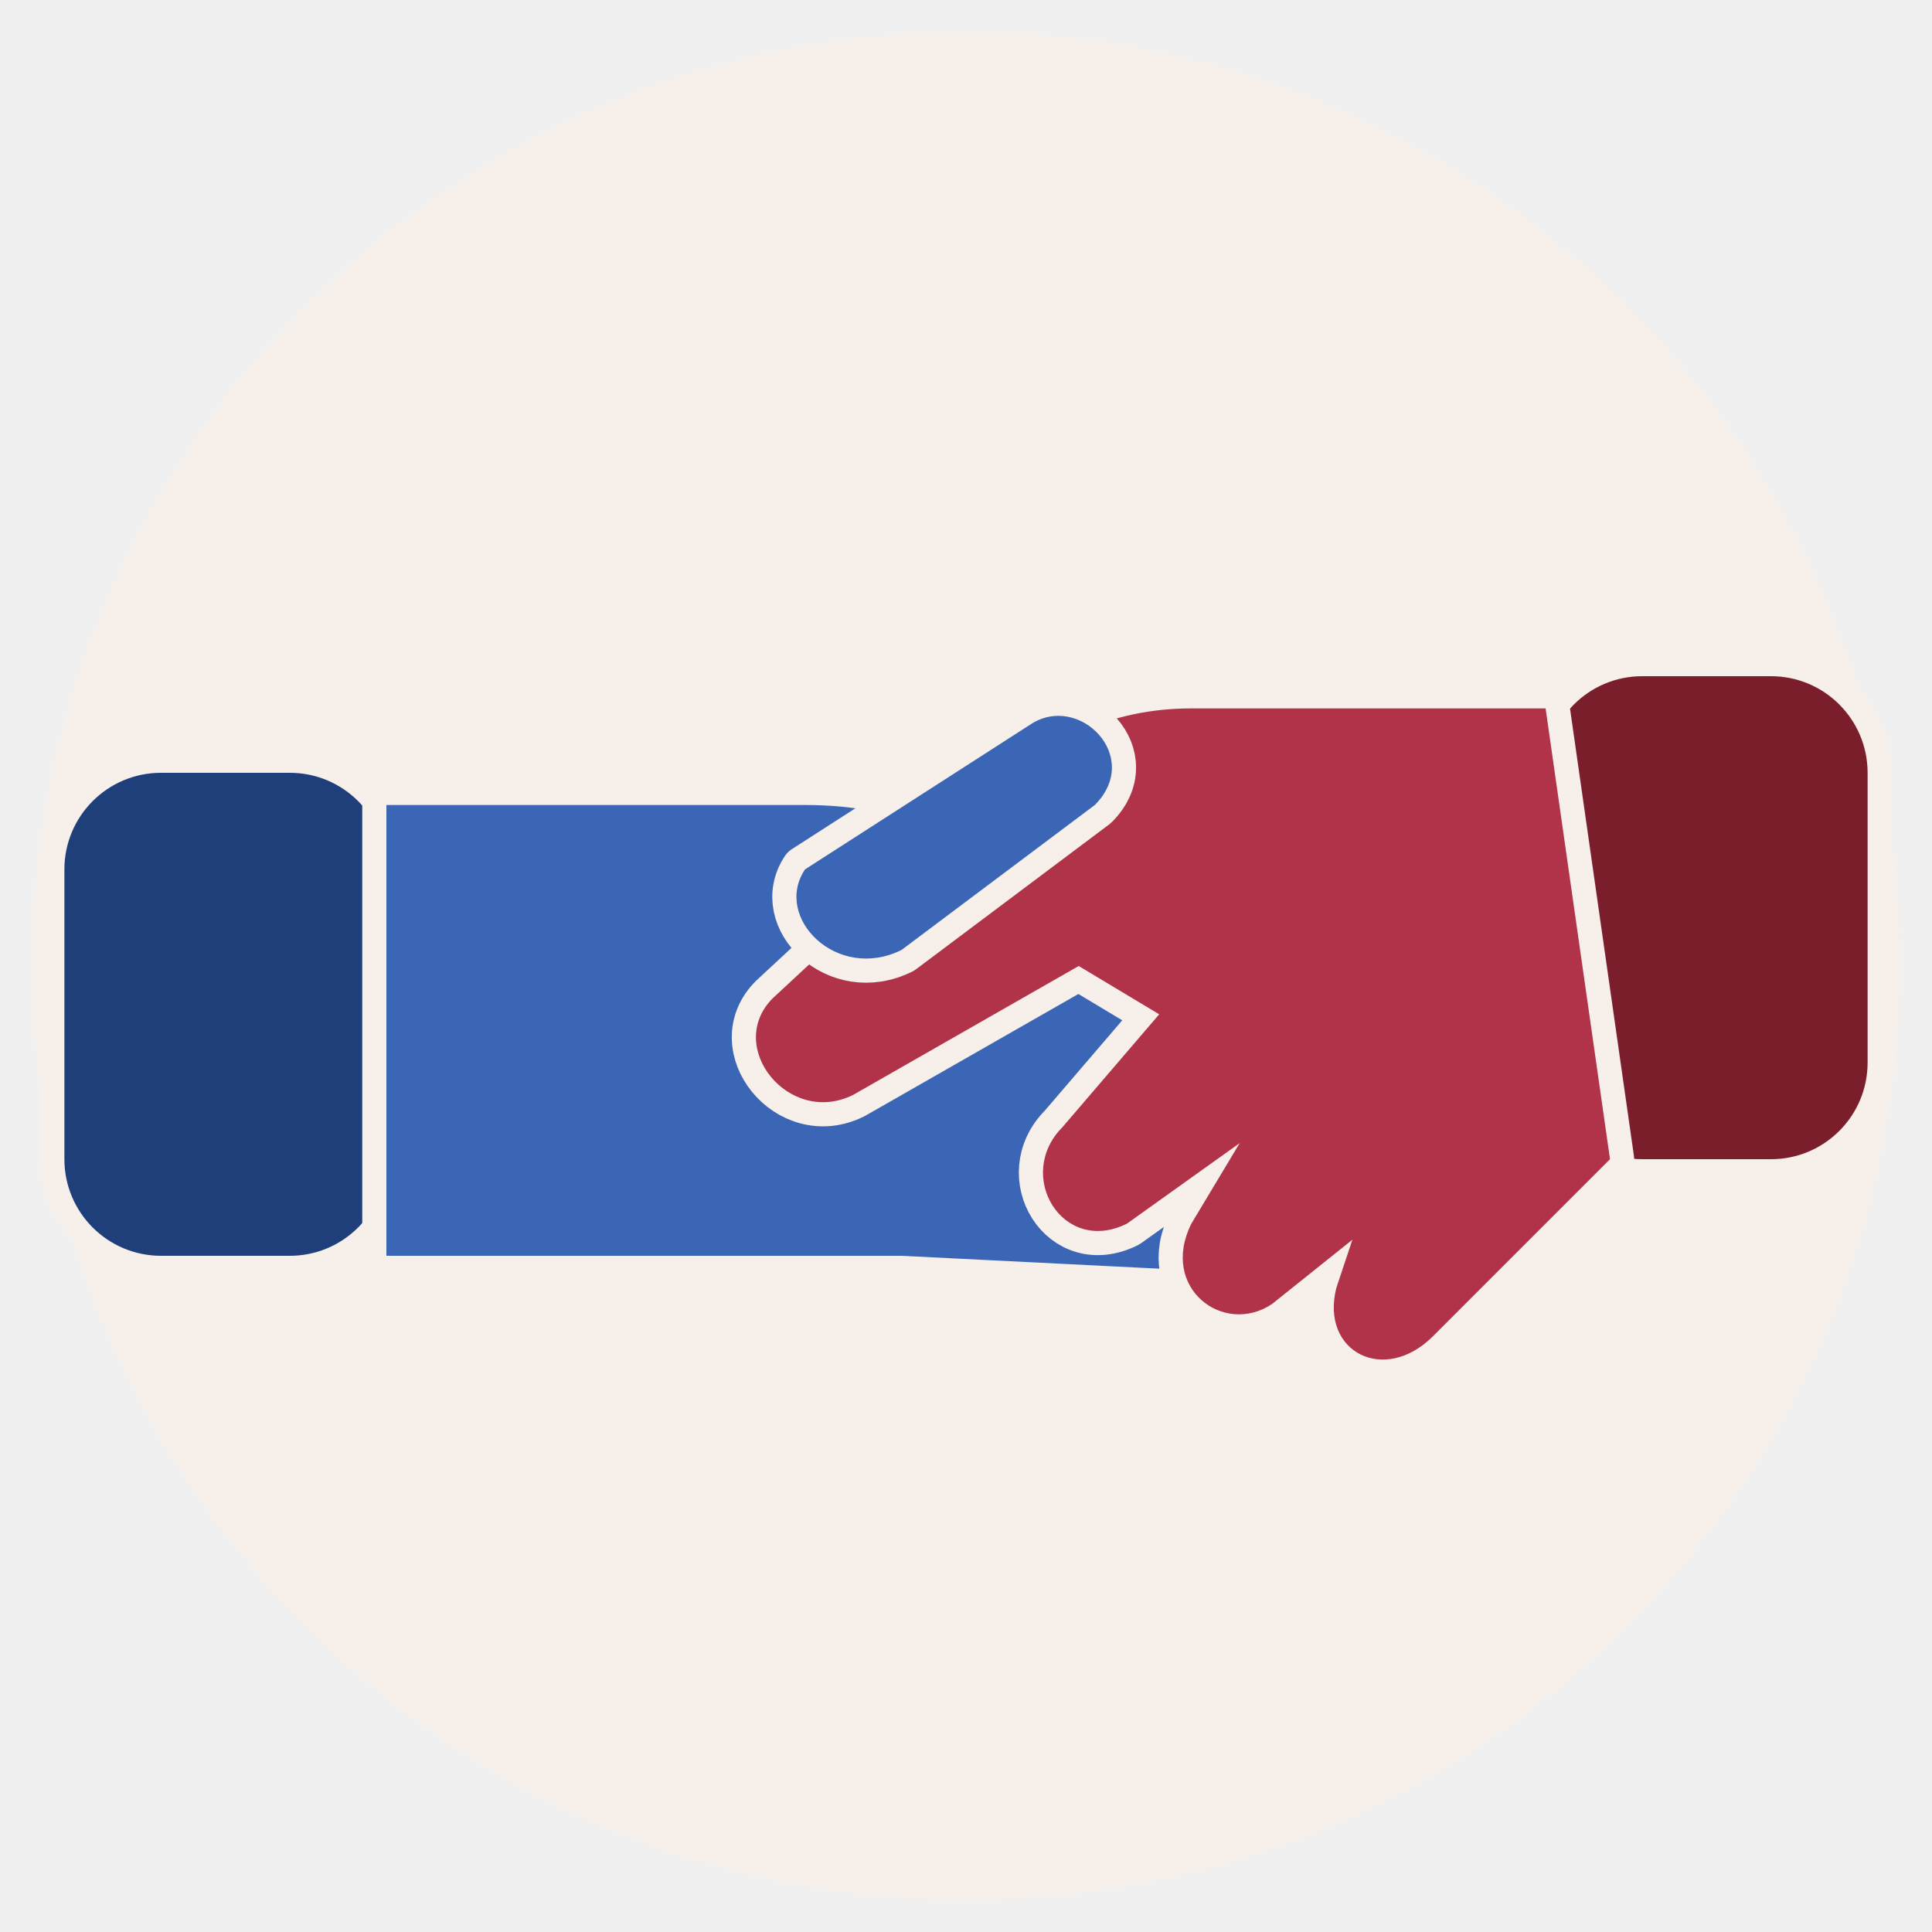
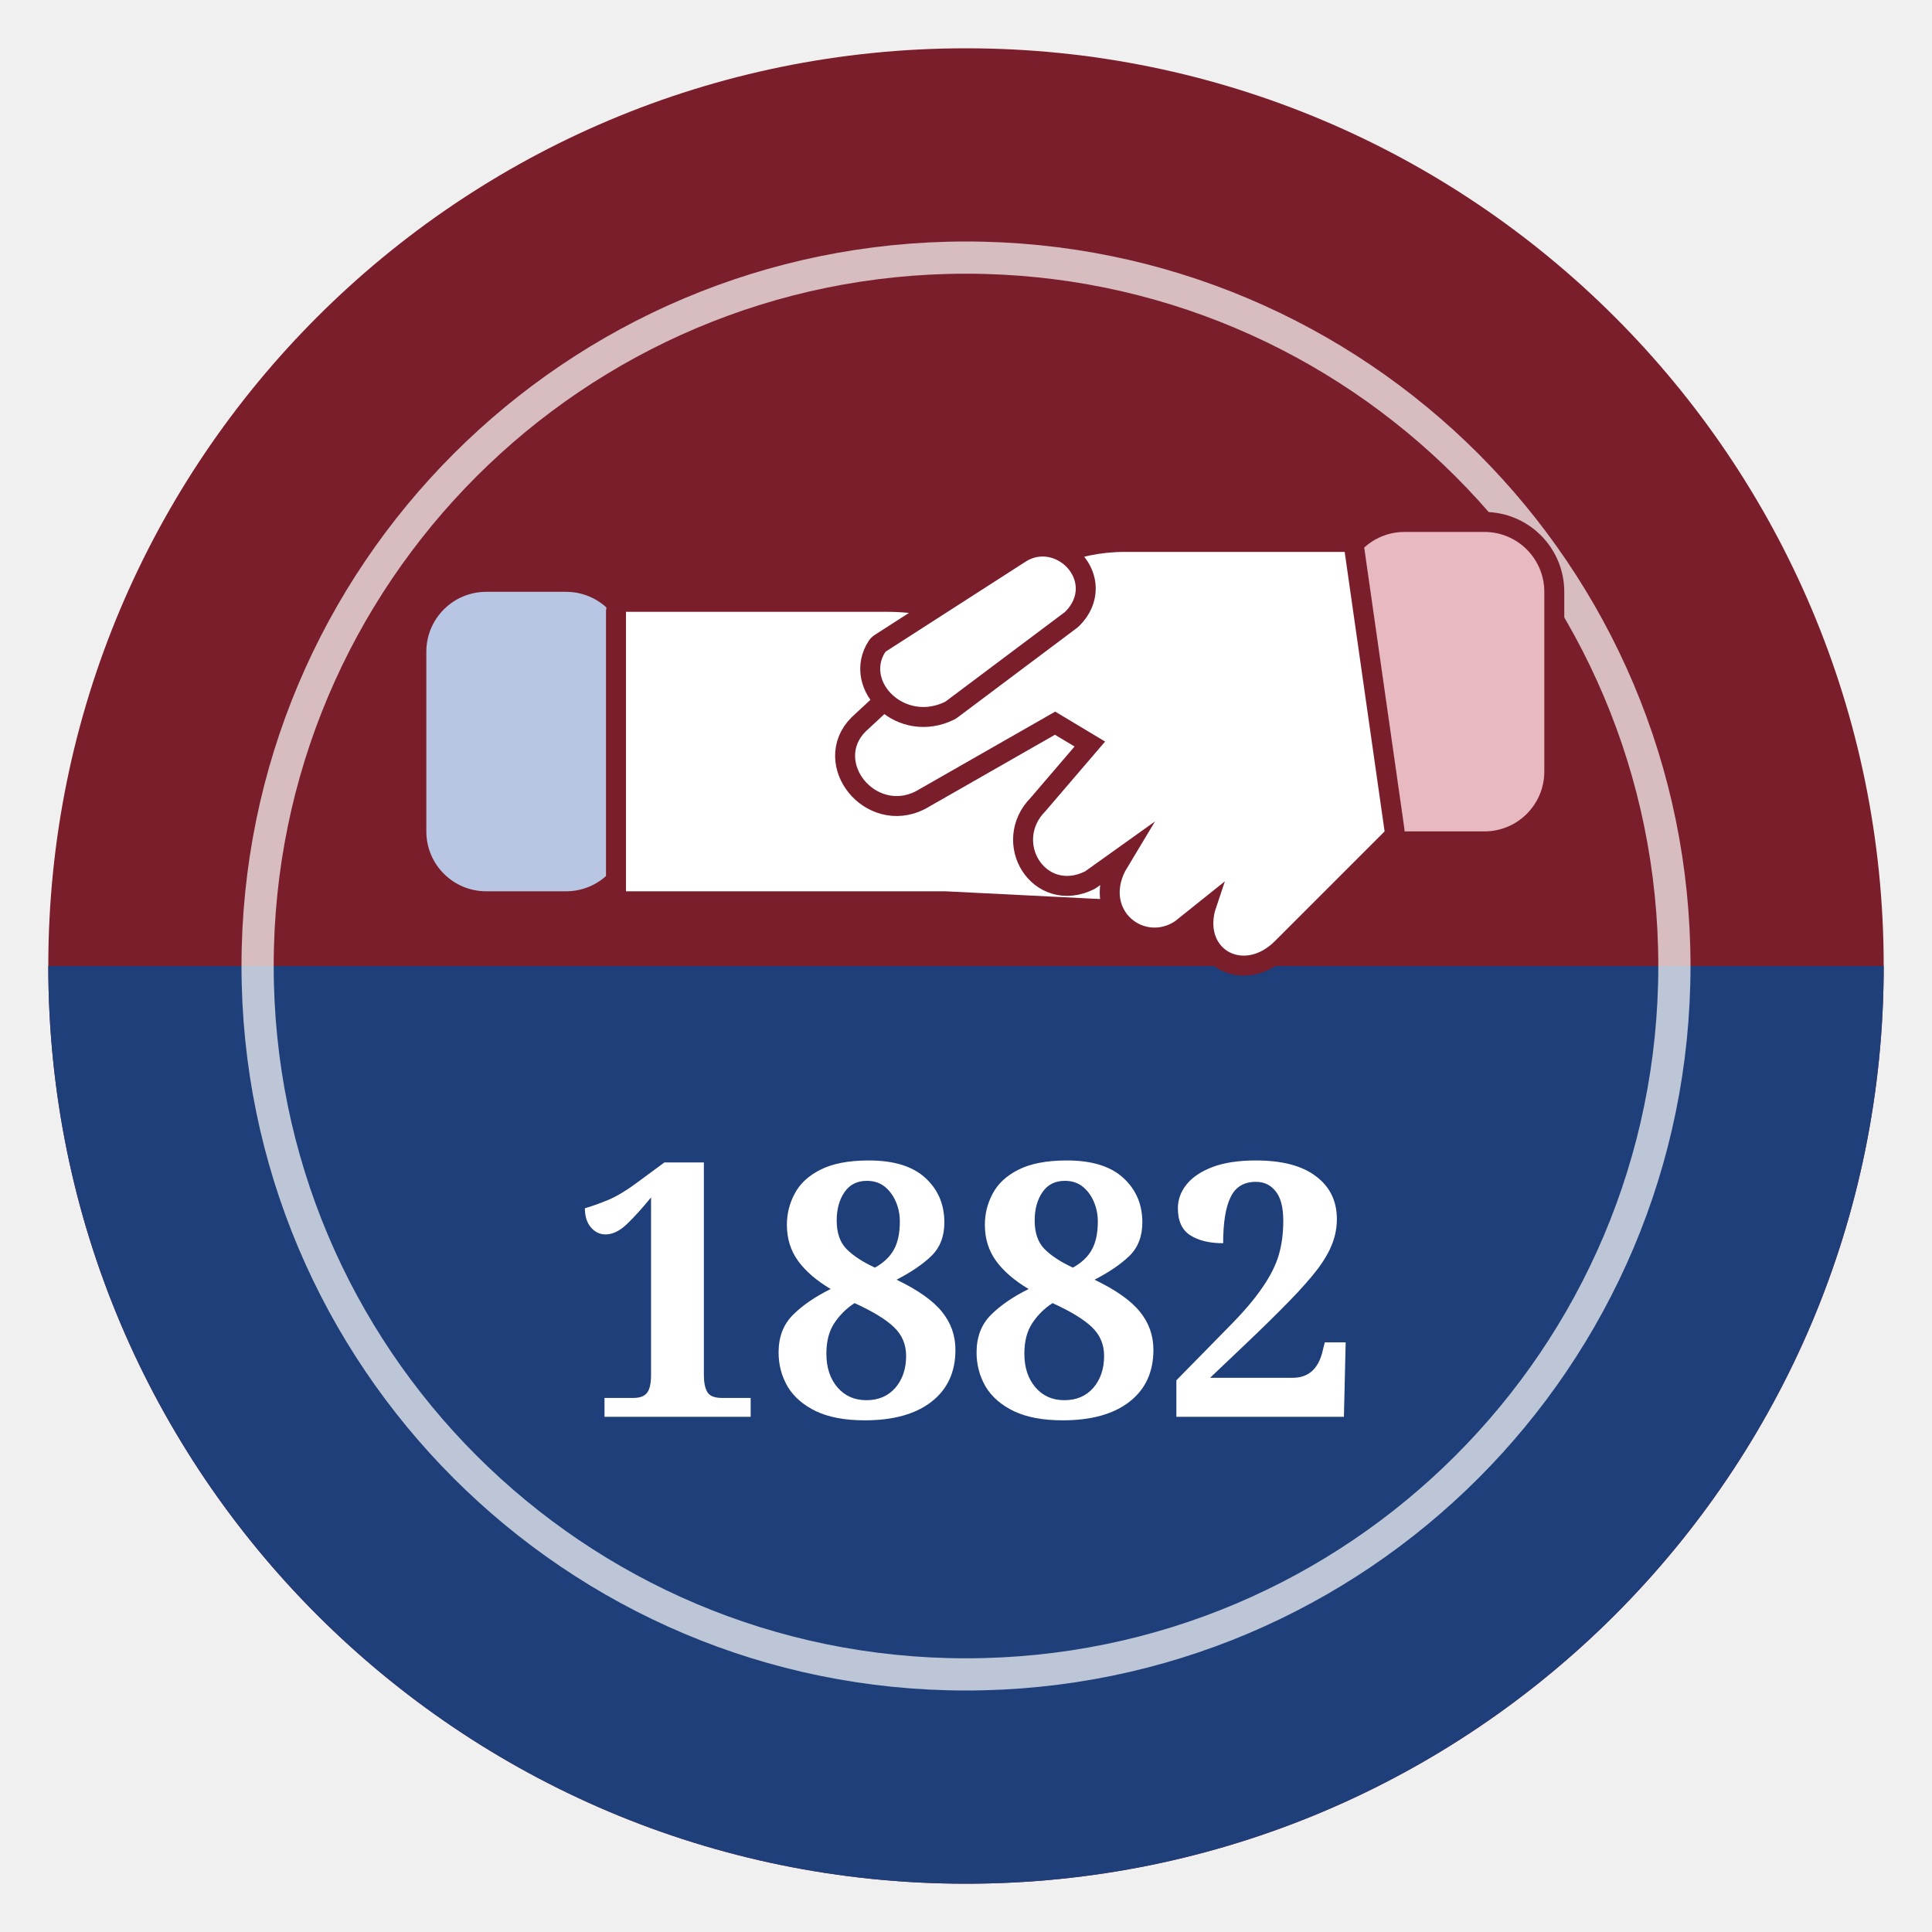
<svg xmlns="http://www.w3.org/2000/svg" viewBox="0 0 120 120">
-   <circle cx="60" cy="60" r="58" fill="#f7efe9" />
-   <g stroke="#f7efe9" stroke-width="3" stroke-linejoin="round" paint-order="stroke">
-     <rect x="4" y="48" width="20" height="30" rx="6" fill="#1f3f7a" />
-     <path d="M24 50h26c6 0 10 2 14 6l16 14c4 4 1 10-4 9L56 78H24z" fill="#3a66b5" />
-     <rect x="96" y="42" width="20" height="30" rx="6" fill="#7a1e2c" />
-     <path d="M96 44H74c-5 0-9 2-12 5L48 62c-3 3 1 8 5 6l14-8 5 3-6 7c-3 3 0 8 4 6l7-5-3 5c-2 4 2 7 5 5l5-4-1 3c-1 4 3 6 6 3l11-11z" fill="#b0334a" />
-     <path d="M50 54l14-9c3-2 7 2 4 5l-12 9c-4 2-8-2-6-5z" fill="#3a66b5" />
+   <circle cx="60" cy="60" r="57" fill="#7a1e2c" />
+   <path d="M3 60A57 57 0 0 0 117 60Z" fill="#1f3f7a" />
+   <circle cx="60" cy="60" r="44" fill="none" stroke="#fff" stroke-width="2" opacity=".7" />
+   <g transform="translate(24 7) scale(.62)" stroke="#7a1e2c" stroke-width="4" stroke-linejoin="round" paint-order="stroke">
+     <rect x="4" y="48" width="20" height="30" rx="6" fill="#b8c6e3" />
+     <path d="M24 50h26c6 0 10 2 14 6l16 14c4 4 1 10-4 9L56 78H24z" fill="#fff" />
+     <rect x="96" y="42" width="20" height="30" rx="6" fill="#e8b9c0" />
+     <path d="M96 44H74c-5 0-9 2-12 5L48 62c-3 3 1 8 5 6l14-8 5 3-6 7c-3 3 0 8 4 6l7-5-3 5c-2 4 2 7 5 5l5-4-1 3c-1 4 3 6 6 3l11-11z" fill="#fff" />
+     <path d="M50 54l14-9c3-2 7 2 4 5l-12 9c-4 2-8-2-6-5z" fill="#fff" />
  </g>
+   <text x="60" y="88" text-anchor="middle" font-family="Georgia,serif" font-weight="800" font-size="22" fill="#fff">1882</text>
</svg>
